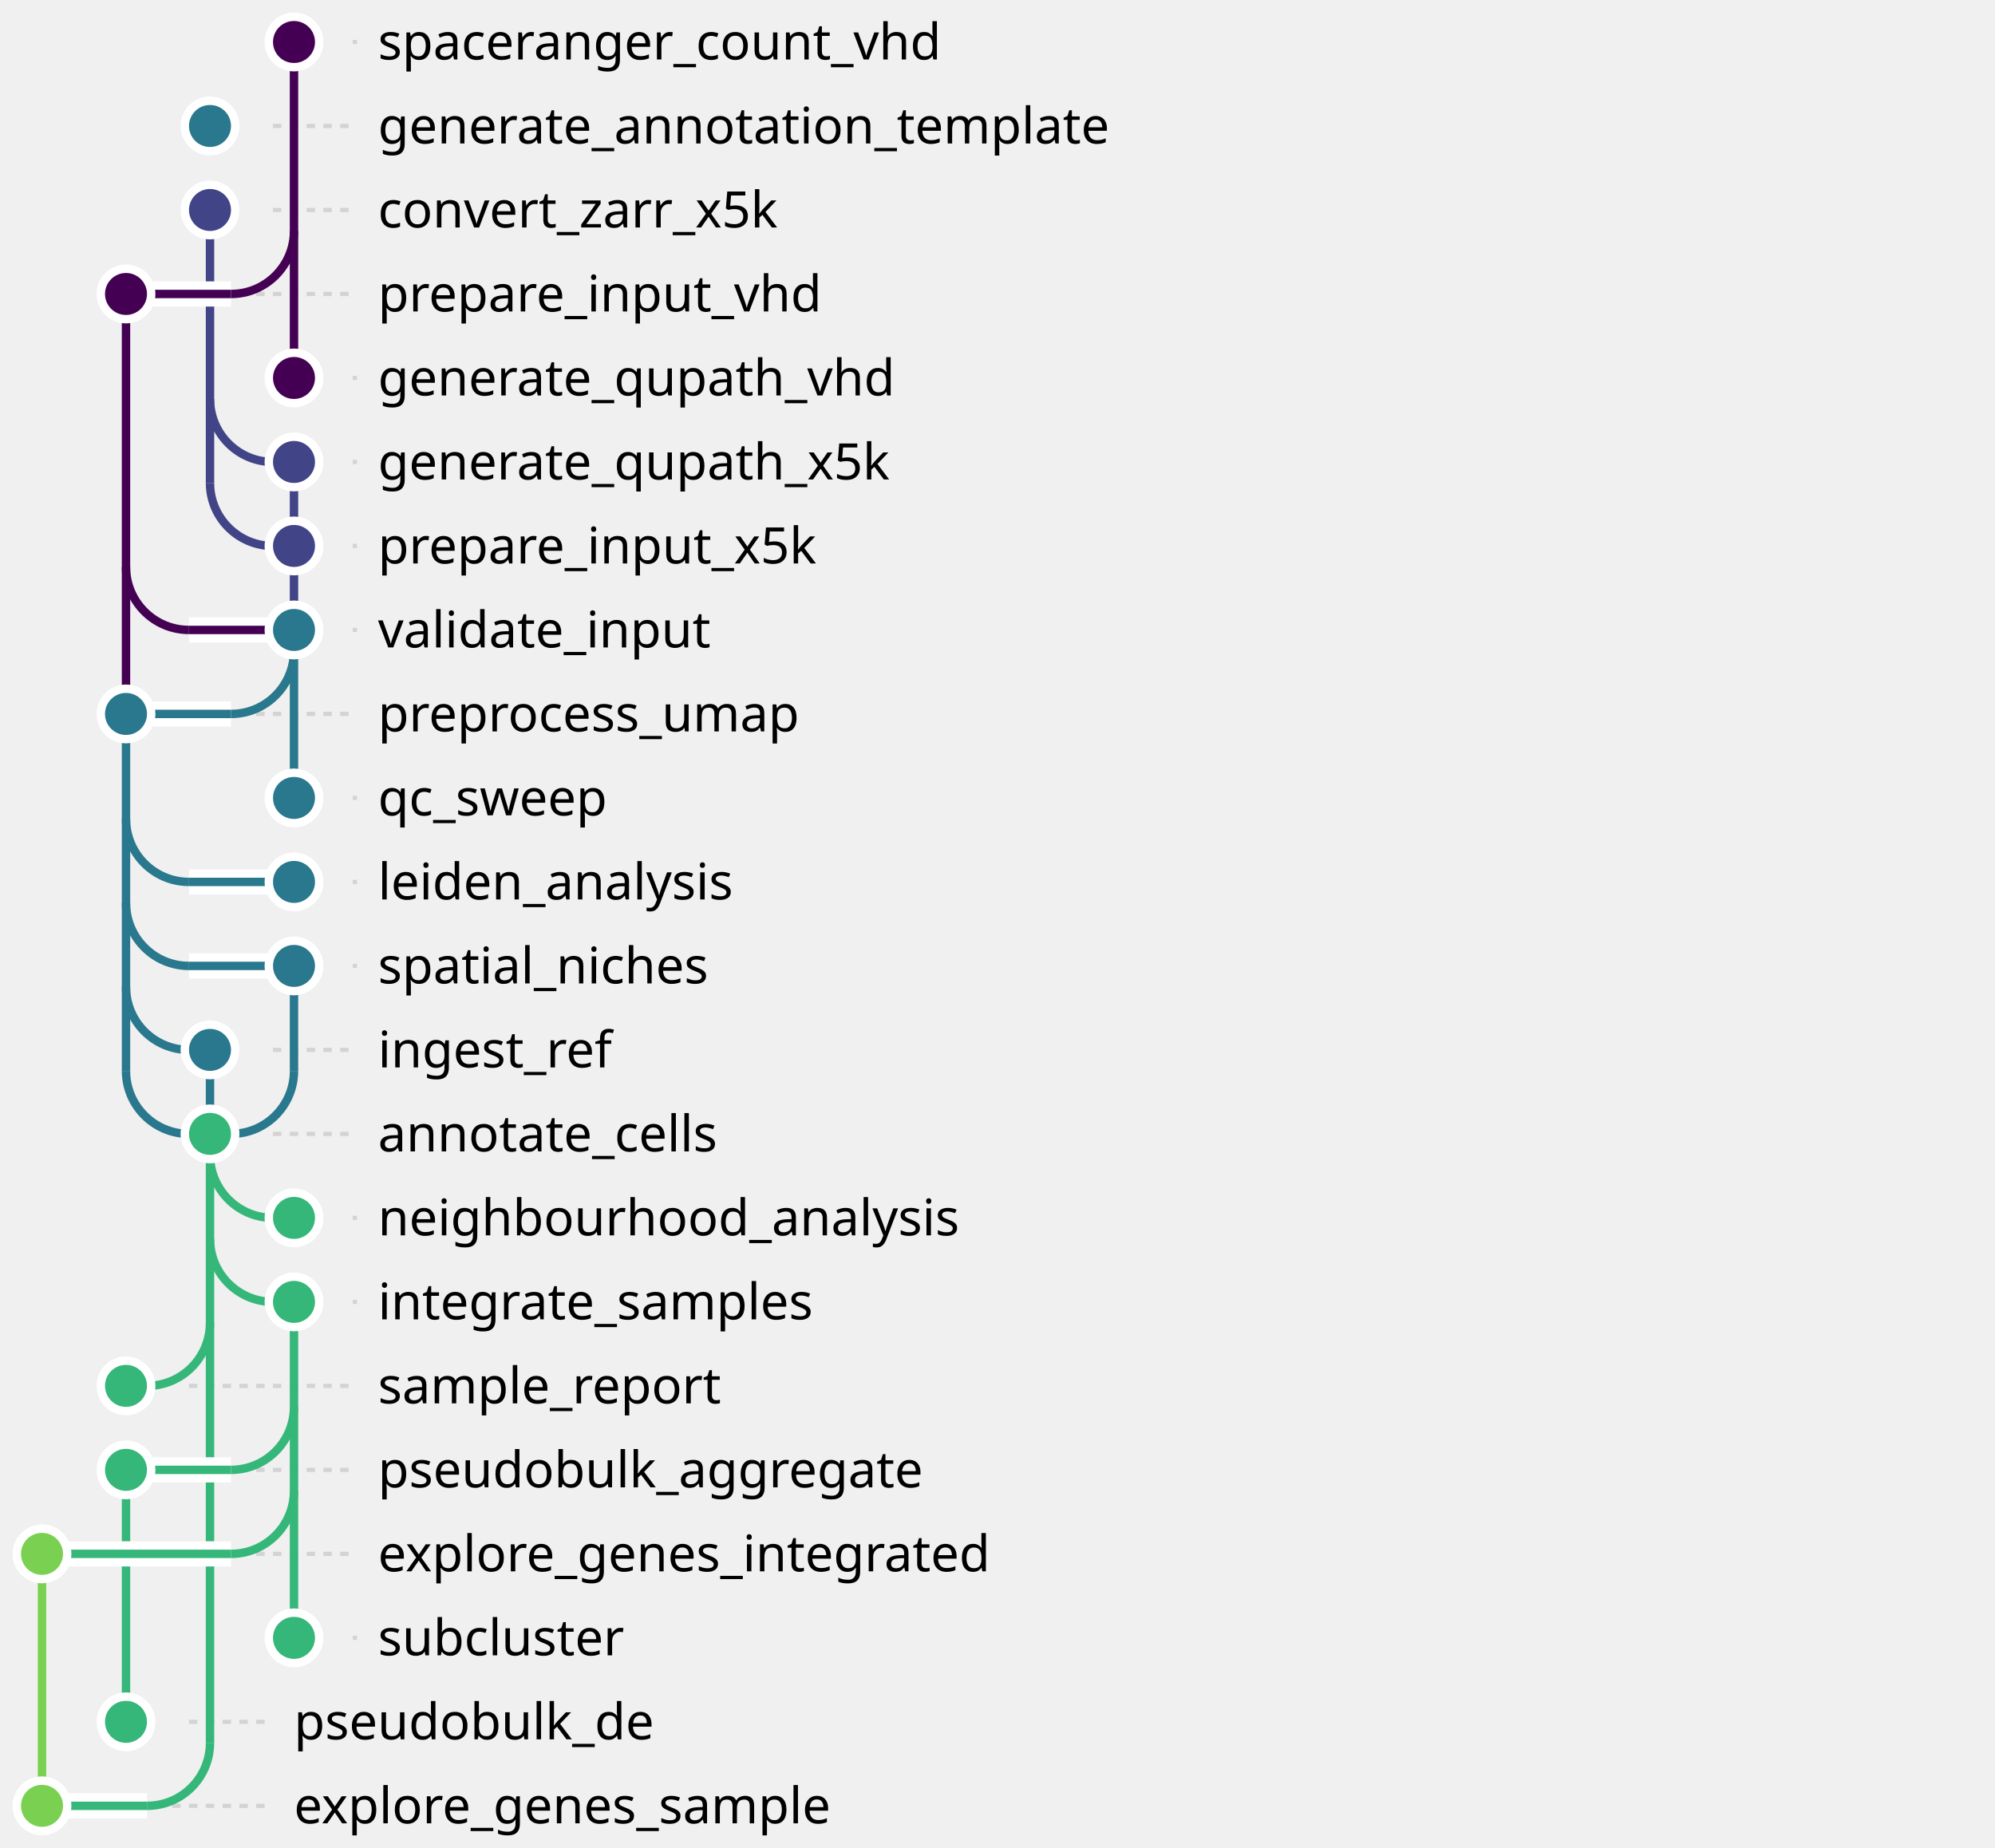
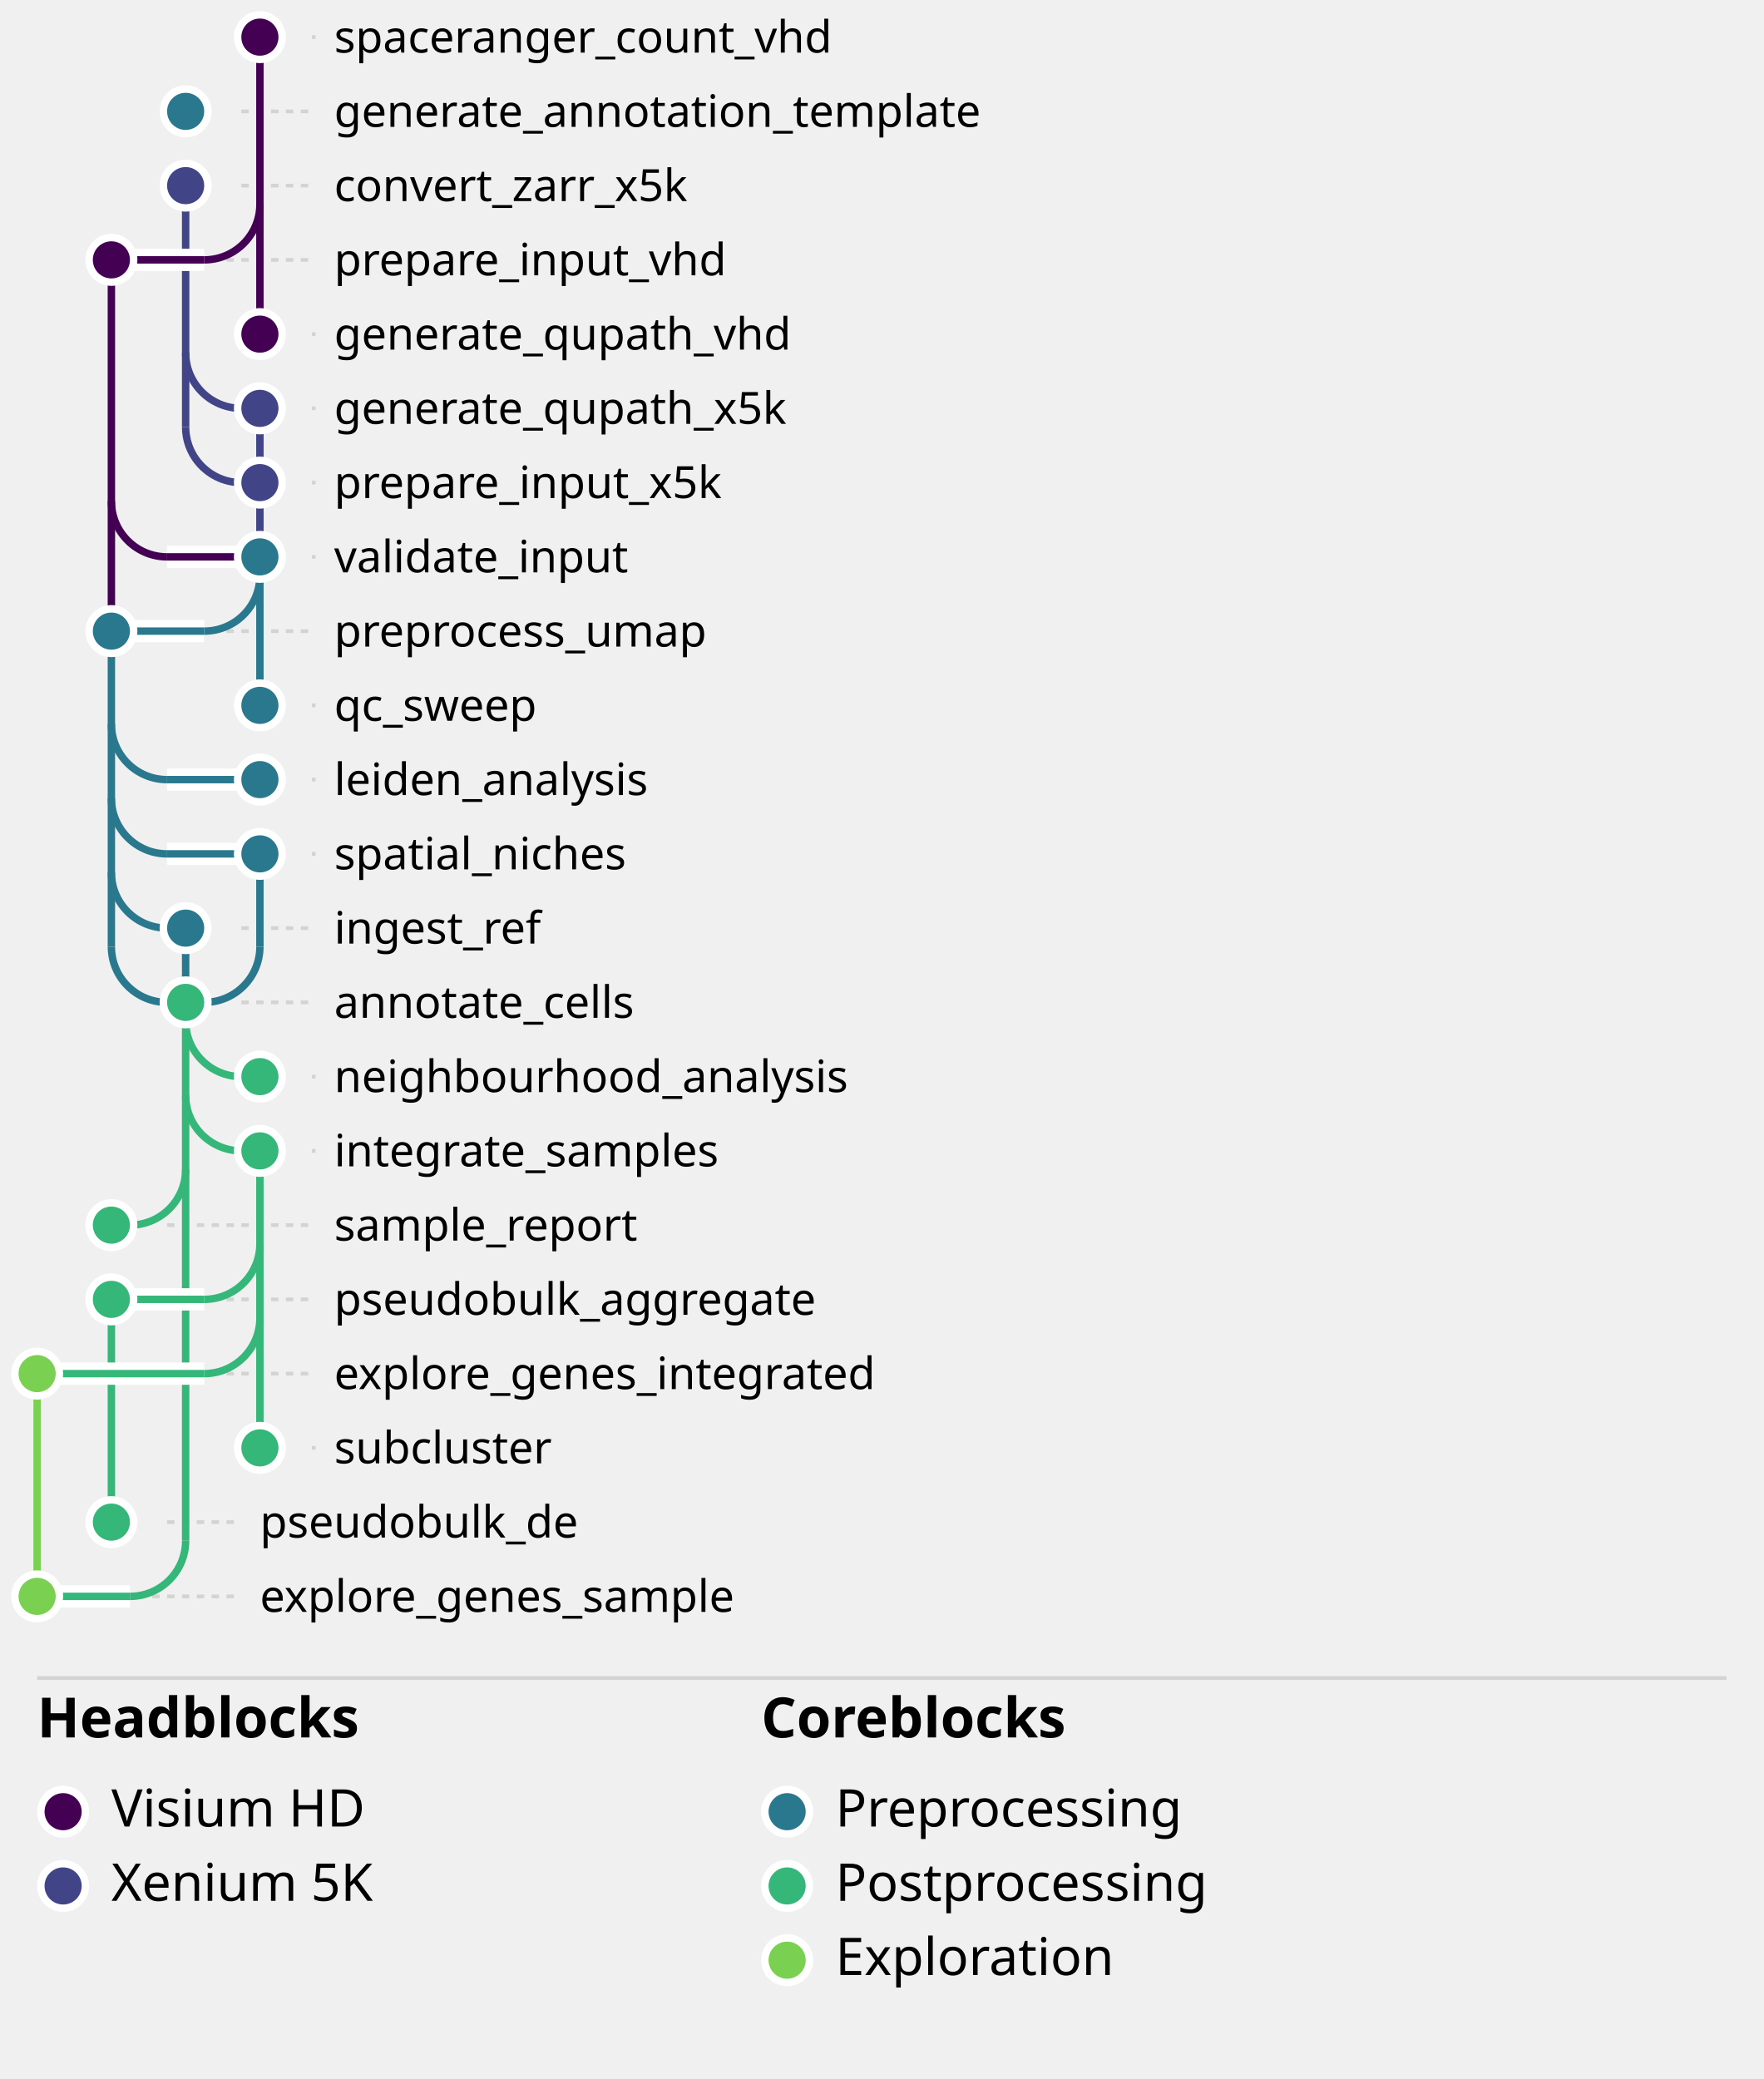
- <svg xmlns="http://www.w3.org/2000/svg" baseProfile="full" height="100%" version="1.1" viewBox="25.0,5.0,475.0,440.0" width="100%">
+ <svg xmlns="http://www.w3.org/2000/svg" baseProfile="full" height="100%" version="1.1" viewBox="25.0,5.0,475.0,560.0" width="100%">
  <defs />
  <g>
    <line stroke="lightgrey" stroke-dasharray="2" x1="110.0" x2="109.0" y1="15.0" y2="15.0" />
    <line stroke="lightgrey" stroke-dasharray="2" x1="90.0" x2="109.0" y1="35.0" y2="35.0" />
    <line stroke="lightgrey" stroke-dasharray="2" x1="90.0" x2="109.0" y1="55.0" y2="55.0" />
    <line stroke="lightgrey" stroke-dasharray="2" x1="70.0" x2="109.0" y1="75.0" y2="75.0" />
    <line stroke="lightgrey" stroke-dasharray="2" x1="110.0" x2="109.0" y1="95.0" y2="95.0" />
    <line stroke="lightgrey" stroke-dasharray="2" x1="110.0" x2="109.0" y1="115.0" y2="115.0" />
    <line stroke="lightgrey" stroke-dasharray="2" x1="110.0" x2="109.0" y1="135.0" y2="135.0" />
    <line stroke="lightgrey" stroke-dasharray="2" x1="110.0" x2="109.0" y1="155.0" y2="155.0" />
    <line stroke="lightgrey" stroke-dasharray="2" x1="70.0" x2="109.0" y1="175.0" y2="175.0" />
    <line stroke="lightgrey" stroke-dasharray="2" x1="110.0" x2="109.0" y1="195.0" y2="195.0" />
    <line stroke="lightgrey" stroke-dasharray="2" x1="110.0" x2="109.0" y1="215.0" y2="215.0" />
    <line stroke="lightgrey" stroke-dasharray="2" x1="110.0" x2="109.0" y1="235.0" y2="235.0" />
    <line stroke="lightgrey" stroke-dasharray="2" x1="90.0" x2="109.0" y1="255.0" y2="255.0" />
    <line stroke="lightgrey" stroke-dasharray="2" x1="90.0" x2="109.0" y1="275.0" y2="275.0" />
    <line stroke="lightgrey" stroke-dasharray="2" x1="110.0" x2="109.0" y1="295.0" y2="295.0" />
    <line stroke="lightgrey" stroke-dasharray="2" x1="110.0" x2="109.0" y1="315.0" y2="315.0" />
    <line stroke="lightgrey" stroke-dasharray="2" x1="70.0" x2="109.0" y1="335.0" y2="335.0" />
    <line stroke="lightgrey" stroke-dasharray="2" x1="70.0" x2="109.0" y1="355.0" y2="355.0" />
    <line stroke="lightgrey" stroke-dasharray="2" x1="50.0" x2="109.0" y1="375.0" y2="375.0" />
    <line stroke="lightgrey" stroke-dasharray="2" x1="110.0" x2="109.0" y1="395.0" y2="395.0" />
    <line stroke="lightgrey" stroke-dasharray="2" x1="70.0" x2="89.0" y1="415.0" y2="415.0" />
    <line stroke="lightgrey" stroke-dasharray="2" x1="50.0" x2="89.0" y1="435.0" y2="435.0" />
  </g>
  <g>
    <line stroke="#440154" stroke-width="2.0" x1="95.0" x2="95.0" y1="15.0" y2="95.0" />
    <line stroke="#414487" stroke-width="2.0" x1="75.0" x2="75.0" y1="55.0" y2="120.0" />
    <line stroke="#414487" stroke-width="2.0" x1="95.0" x2="95.0" y1="115.0" y2="135.0" />
    <line stroke="#414487" stroke-width="2.0" x1="95.0" x2="95.0" y1="135.0" y2="155.0" />
    <line stroke="#440154" stroke-width="2.0" x1="55.0" x2="55.0" y1="75.0" y2="175.0" />
    <line stroke="#2a788e" stroke-width="2.0" x1="95.0" x2="95.0" y1="155.0" y2="195.0" />
    <line stroke="#2a788e" stroke-width="2.0" x1="55.0" x2="55.0" y1="175.0" y2="260.0" />
    <line stroke="#2a788e" stroke-width="2.0" x1="75.0" x2="75.0" y1="255.0" y2="275.0" />
    <line stroke="#2a788e" stroke-width="2.0" x1="95.0" x2="95.0" y1="235.0" y2="260.0" />
    <line stroke="#35b779" stroke-width="2.0" x1="95.0" x2="95.0" y1="315.0" y2="395.0" />
    <line stroke="#35b779" stroke-width="2.0" x1="55.0" x2="55.0" y1="355.0" y2="415.0" />
    <line stroke="#7ad151" stroke-width="2.0" x1="35.0" x2="35.0" y1="375.0" y2="435.0" />
    <line stroke="#35b779" stroke-width="2.0" x1="75.0" x2="75.0" y1="275.0" y2="420.0" />
  </g>
  <g>
    <line stroke="white" stroke-width="6.0" x1="55.0" x2="80.0" y1="75.0" y2="75.0" />
    <line stroke="white" stroke-width="6.0" x1="90.0" x2="95.0" y1="115.0" y2="115.0" />
    <line stroke="white" stroke-width="6.0" x1="90.0" x2="95.0" y1="135.0" y2="135.0" />
    <line stroke="white" stroke-width="6.0" x1="70.0" x2="95.0" y1="155.0" y2="155.0" />
    <line stroke="white" stroke-width="6.0" x1="55.0" x2="80.0" y1="175.0" y2="175.0" />
    <line stroke="white" stroke-width="6.0" x1="70.0" x2="95.0" y1="215.0" y2="215.0" />
    <line stroke="white" stroke-width="6.0" x1="70.0" x2="95.0" y1="235.0" y2="235.0" />
    <line stroke="white" stroke-width="6.0" x1="70.0" x2="75.0" y1="255.0" y2="255.0" />
    <line stroke="white" stroke-width="6.0" x1="70.0" x2="75.0" y1="275.0" y2="275.0" />
    <line stroke="white" stroke-width="6.0" x1="75.0" x2="80.0" y1="275.0" y2="275.0" />
    <line stroke="white" stroke-width="6.0" x1="90.0" x2="95.0" y1="295.0" y2="295.0" />
    <line stroke="white" stroke-width="6.0" x1="90.0" x2="95.0" y1="315.0" y2="315.0" />
    <line stroke="white" stroke-width="6.0" x1="55.0" x2="60.0" y1="335.0" y2="335.0" />
    <line stroke="white" stroke-width="6.0" x1="55.0" x2="80.0" y1="355.0" y2="355.0" />
    <line stroke="white" stroke-width="6.0" x1="35.0" x2="80.0" y1="375.0" y2="375.0" />
    <line stroke="white" stroke-width="6.0" x1="35.0" x2="60.0" y1="435.0" y2="435.0" />
  </g>
  <g>
    <path d="M 95.0,60.0 a15.0,15.0 0 0,1 -15.0,15.0" fill="none" stroke="#440154" stroke-width="2.0" />
    <line stroke="#440154" stroke-width="2.0" x1="55.0" x2="80.0" y1="75.0" y2="75.0" />
    <path d="M 75.0,100.0 a15.0,15.0 0 0,0 15.0,15.0" fill="none" stroke="#414487" stroke-width="2.0" />
    <line stroke="#414487" stroke-width="2.0" x1="90.0" x2="95.0" y1="115.0" y2="115.0" />
    <path d="M 75.0,120.0 a15.0,15.0 0 0,0 15.0,15.0" fill="none" stroke="#414487" stroke-width="2.0" />
    <line stroke="#414487" stroke-width="2.0" x1="90.0" x2="95.0" y1="135.0" y2="135.0" />
    <path d="M 55.0,140.0 a15.0,15.0 0 0,0 15.0,15.0" fill="none" stroke="#440154" stroke-width="2.0" />
    <line stroke="#440154" stroke-width="2.0" x1="70.0" x2="95.0" y1="155.0" y2="155.0" />
    <path d="M 95.0,160.0 a15.0,15.0 0 0,1 -15.0,15.0" fill="none" stroke="#2a788e" stroke-width="2.0" />
    <line stroke="#2a788e" stroke-width="2.0" x1="55.0" x2="80.0" y1="175.0" y2="175.0" />
    <path d="M 55.0,200.0 a15.0,15.0 0 0,0 15.0,15.0" fill="none" stroke="#2a788e" stroke-width="2.0" />
    <line stroke="#2a788e" stroke-width="2.0" x1="70.0" x2="95.0" y1="215.0" y2="215.0" />
    <path d="M 55.0,220.0 a15.0,15.0 0 0,0 15.0,15.0" fill="none" stroke="#2a788e" stroke-width="2.0" />
    <line stroke="#2a788e" stroke-width="2.0" x1="70.0" x2="95.0" y1="235.0" y2="235.0" />
    <path d="M 55.0,240.0 a15.0,15.0 0 0,0 15.0,15.0" fill="none" stroke="#2a788e" stroke-width="2.0" />
    <line stroke="#2a788e" stroke-width="2.0" x1="70.0" x2="75.0" y1="255.0" y2="255.0" />
    <path d="M 55.0,260.0 a15.0,15.0 0 0,0 15.0,15.0" fill="none" stroke="#2a788e" stroke-width="2.0" />
    <line stroke="#2a788e" stroke-width="2.0" x1="70.0" x2="75.0" y1="275.0" y2="275.0" />
    <path d="M 95.0,260.0 a15.0,15.0 0 0,1 -15.0,15.0" fill="none" stroke="#2a788e" stroke-width="2.0" />
    <line stroke="#2a788e" stroke-width="2.0" x1="75.0" x2="80.0" y1="275.0" y2="275.0" />
    <path d="M 75.0,280.0 a15.0,15.0 0 0,0 15.0,15.0" fill="none" stroke="#35b779" stroke-width="2.0" />
    <line stroke="#35b779" stroke-width="2.0" x1="90.0" x2="95.0" y1="295.0" y2="295.0" />
    <path d="M 75.0,300.0 a15.0,15.0 0 0,0 15.0,15.0" fill="none" stroke="#35b779" stroke-width="2.0" />
    <line stroke="#35b779" stroke-width="2.0" x1="90.0" x2="95.0" y1="315.0" y2="315.0" />
    <path d="M 75.0,320.0 a15.0,15.0 0 0,1 -15.0,15.0" fill="none" stroke="#35b779" stroke-width="2.0" />
    <line stroke="#35b779" stroke-width="2.0" x1="55.0" x2="60.0" y1="335.0" y2="335.0" />
    <path d="M 95.0,340.0 a15.0,15.0 0 0,1 -15.0,15.0" fill="none" stroke="#35b779" stroke-width="2.0" />
    <line stroke="#35b779" stroke-width="2.0" x1="55.0" x2="80.0" y1="355.0" y2="355.0" />
    <path d="M 95.0,360.0 a15.0,15.0 0 0,1 -15.0,15.0" fill="none" stroke="#35b779" stroke-width="2.0" />
    <line stroke="#35b779" stroke-width="2.0" x1="35.0" x2="80.0" y1="375.0" y2="375.0" />
    <path d="M 75.0,420.0 a15.0,15.0 0 0,1 -15.0,15.0" fill="none" stroke="#35b779" stroke-width="2.0" />
    <line stroke="#35b779" stroke-width="2.0" x1="35.0" x2="60.0" y1="435.0" y2="435.0" />
  </g>
  <g>
    <circle cx="95.0" cy="15.0" fill="#440154" id="Nspaceranger_count_vhd" r="6.0" stroke="white" stroke-width="2.0" />
    <text dominant-baseline="middle" fill="currentColor" font-family="sans-serif" font-size="inherit" x="115.0" y="15.0">spaceranger_count_vhd</text>
    <circle cx="75.0" cy="35.0" fill="#2a788e" id="Ngenerate_annotation_template" r="6.0" stroke="white" stroke-width="2.0" />
    <text dominant-baseline="middle" fill="currentColor" font-family="sans-serif" font-size="inherit" x="115.0" y="35.0">generate_annotation_template</text>
    <circle cx="75.0" cy="55.0" fill="#414487" id="Nconvert_zarr_x5k" r="6.0" stroke="white" stroke-width="2.0" />
    <text dominant-baseline="middle" fill="currentColor" font-family="sans-serif" font-size="inherit" x="115.0" y="55.0">convert_zarr_x5k</text>
    <circle cx="55.0" cy="75.0" fill="#440154" id="Nprepare_input_vhd" r="6.0" stroke="white" stroke-width="2.0" />
    <text dominant-baseline="middle" fill="currentColor" font-family="sans-serif" font-size="inherit" x="115.0" y="75.0">prepare_input_vhd</text>
    <circle cx="95.0" cy="95.0" fill="#440154" id="Ngenerate_qupath_vhd" r="6.0" stroke="white" stroke-width="2.0" />
    <text dominant-baseline="middle" fill="currentColor" font-family="sans-serif" font-size="inherit" x="115.0" y="95.0">generate_qupath_vhd</text>
    <circle cx="95.0" cy="115.0" fill="#414487" id="Ngenerate_qupath_x5k" r="6.0" stroke="white" stroke-width="2.0" />
    <text dominant-baseline="middle" fill="currentColor" font-family="sans-serif" font-size="inherit" x="115.0" y="115.0">generate_qupath_x5k</text>
    <circle cx="95.0" cy="135.0" fill="#414487" id="Nprepare_input_x5k" r="6.0" stroke="white" stroke-width="2.0" />
    <text dominant-baseline="middle" fill="currentColor" font-family="sans-serif" font-size="inherit" x="115.0" y="135.0">prepare_input_x5k</text>
    <circle cx="95.0" cy="155.0" fill="#2a788e" id="Nvalidate_input" r="6.0" stroke="white" stroke-width="2.0" />
    <text dominant-baseline="middle" fill="currentColor" font-family="sans-serif" font-size="inherit" x="115.0" y="155.0">validate_input</text>
    <circle cx="55.0" cy="175.0" fill="#2a788e" id="Npreprocess_umap" r="6.0" stroke="white" stroke-width="2.0" />
    <text dominant-baseline="middle" fill="currentColor" font-family="sans-serif" font-size="inherit" x="115.0" y="175.0">preprocess_umap</text>
    <circle cx="95.0" cy="195.0" fill="#2a788e" id="Nqc_sweep" r="6.0" stroke="white" stroke-width="2.0" />
    <text dominant-baseline="middle" fill="currentColor" font-family="sans-serif" font-size="inherit" x="115.0" y="195.0">qc_sweep</text>
    <circle cx="95.0" cy="215.0" fill="#2a788e" id="Nleiden_analysis" r="6.0" stroke="white" stroke-width="2.0" />
    <text dominant-baseline="middle" fill="currentColor" font-family="sans-serif" font-size="inherit" x="115.0" y="215.0">leiden_analysis</text>
    <circle cx="95.0" cy="235.0" fill="#2a788e" id="Nspatial_niches" r="6.0" stroke="white" stroke-width="2.0" />
    <text dominant-baseline="middle" fill="currentColor" font-family="sans-serif" font-size="inherit" x="115.0" y="235.0">spatial_niches</text>
    <circle cx="75.0" cy="255.0" fill="#2a788e" id="Ningest_ref" r="6.0" stroke="white" stroke-width="2.0" />
    <text dominant-baseline="middle" fill="currentColor" font-family="sans-serif" font-size="inherit" x="115.0" y="255.0">ingest_ref</text>
    <circle cx="75.0" cy="275.0" fill="#35b779" id="Nannotate_cells" r="6.0" stroke="white" stroke-width="2.0" />
    <text dominant-baseline="middle" fill="currentColor" font-family="sans-serif" font-size="inherit" x="115.0" y="275.0">annotate_cells</text>
    <circle cx="95.0" cy="295.0" fill="#35b779" id="Nneighbourhood_analysis" r="6.0" stroke="white" stroke-width="2.0" />
    <text dominant-baseline="middle" fill="currentColor" font-family="sans-serif" font-size="inherit" x="115.0" y="295.0">neighbourhood_analysis</text>
    <circle cx="95.0" cy="315.0" fill="#35b779" id="Nintegrate_samples" r="6.0" stroke="white" stroke-width="2.0" />
    <text dominant-baseline="middle" fill="currentColor" font-family="sans-serif" font-size="inherit" x="115.0" y="315.0">integrate_samples</text>
    <circle cx="55.0" cy="335.0" fill="#35b779" id="Nsample_report" r="6.0" stroke="white" stroke-width="2.0" />
    <text dominant-baseline="middle" fill="currentColor" font-family="sans-serif" font-size="inherit" x="115.0" y="335.0">sample_report</text>
    <circle cx="55.0" cy="355.0" fill="#35b779" id="Npseudobulk_aggregate" r="6.0" stroke="white" stroke-width="2.0" />
    <text dominant-baseline="middle" fill="currentColor" font-family="sans-serif" font-size="inherit" x="115.0" y="355.0">pseudobulk_aggregate</text>
    <circle cx="35.0" cy="375.0" fill="#7ad151" id="Nexplore_genes_integrated" r="6.0" stroke="white" stroke-width="2.0" />
    <text dominant-baseline="middle" fill="currentColor" font-family="sans-serif" font-size="inherit" x="115.0" y="375.0">explore_genes_integrated</text>
    <circle cx="95.0" cy="395.0" fill="#35b779" id="Nsubcluster" r="6.0" stroke="white" stroke-width="2.0" />
    <text dominant-baseline="middle" fill="currentColor" font-family="sans-serif" font-size="inherit" x="115.0" y="395.0">subcluster</text>
    <circle cx="55.0" cy="415.0" fill="#35b779" id="Npseudobulk_de" r="6.0" stroke="white" stroke-width="2.0" />
    <text dominant-baseline="middle" fill="currentColor" font-family="sans-serif" font-size="inherit" x="95.0" y="415.0">pseudobulk_de</text>
    <circle cx="35.0" cy="435.0" fill="#7ad151" id="Nexplore_genes_sample" r="6.0" stroke="white" stroke-width="2.0" />
    <text dominant-baseline="middle" fill="currentColor" font-family="sans-serif" font-size="inherit" x="95.0" y="435.0">explore_genes_sample</text>
  </g>
+   <g id="legend">
+     <line x1="35.0" x2="490.0" y1="457.0" y2="457.0" stroke="lightgrey" />
+     <text x="35.0" y="473.0" font-family="sans-serif" font-size="15" font-weight="bold">Headblocks</text>
+     <circle cx="42.0" cy="493.0" r="6" fill="#440154" stroke="white" stroke-width="2" />
+     <text x="55.0" y="497.0" font-family="sans-serif" font-size="14">Visium HD</text>
+     <circle cx="42.0" cy="513.0" r="6" fill="#414487" stroke="white" stroke-width="2" />
+     <text x="55.0" y="517.0" font-family="sans-serif" font-size="14">Xenium 5K</text>
+     <text x="230.0" y="473.0" font-family="sans-serif" font-size="15" font-weight="bold">Coreblocks</text>
+     <circle cx="237.0" cy="493.0" r="6" fill="#2a788e" stroke="white" stroke-width="2" />
+     <text x="250.0" y="497.0" font-family="sans-serif" font-size="14">Preprocessing</text>
+     <circle cx="237.0" cy="513.0" r="6" fill="#35b779" stroke="white" stroke-width="2" />
+     <text x="250.0" y="517.0" font-family="sans-serif" font-size="14">Postprocessing</text>
+     <circle cx="237.0" cy="533.0" r="6" fill="#7ad151" stroke="white" stroke-width="2" />
+     <text x="250.0" y="537.0" font-family="sans-serif" font-size="14">Exploration</text>
+   </g>
</svg>
